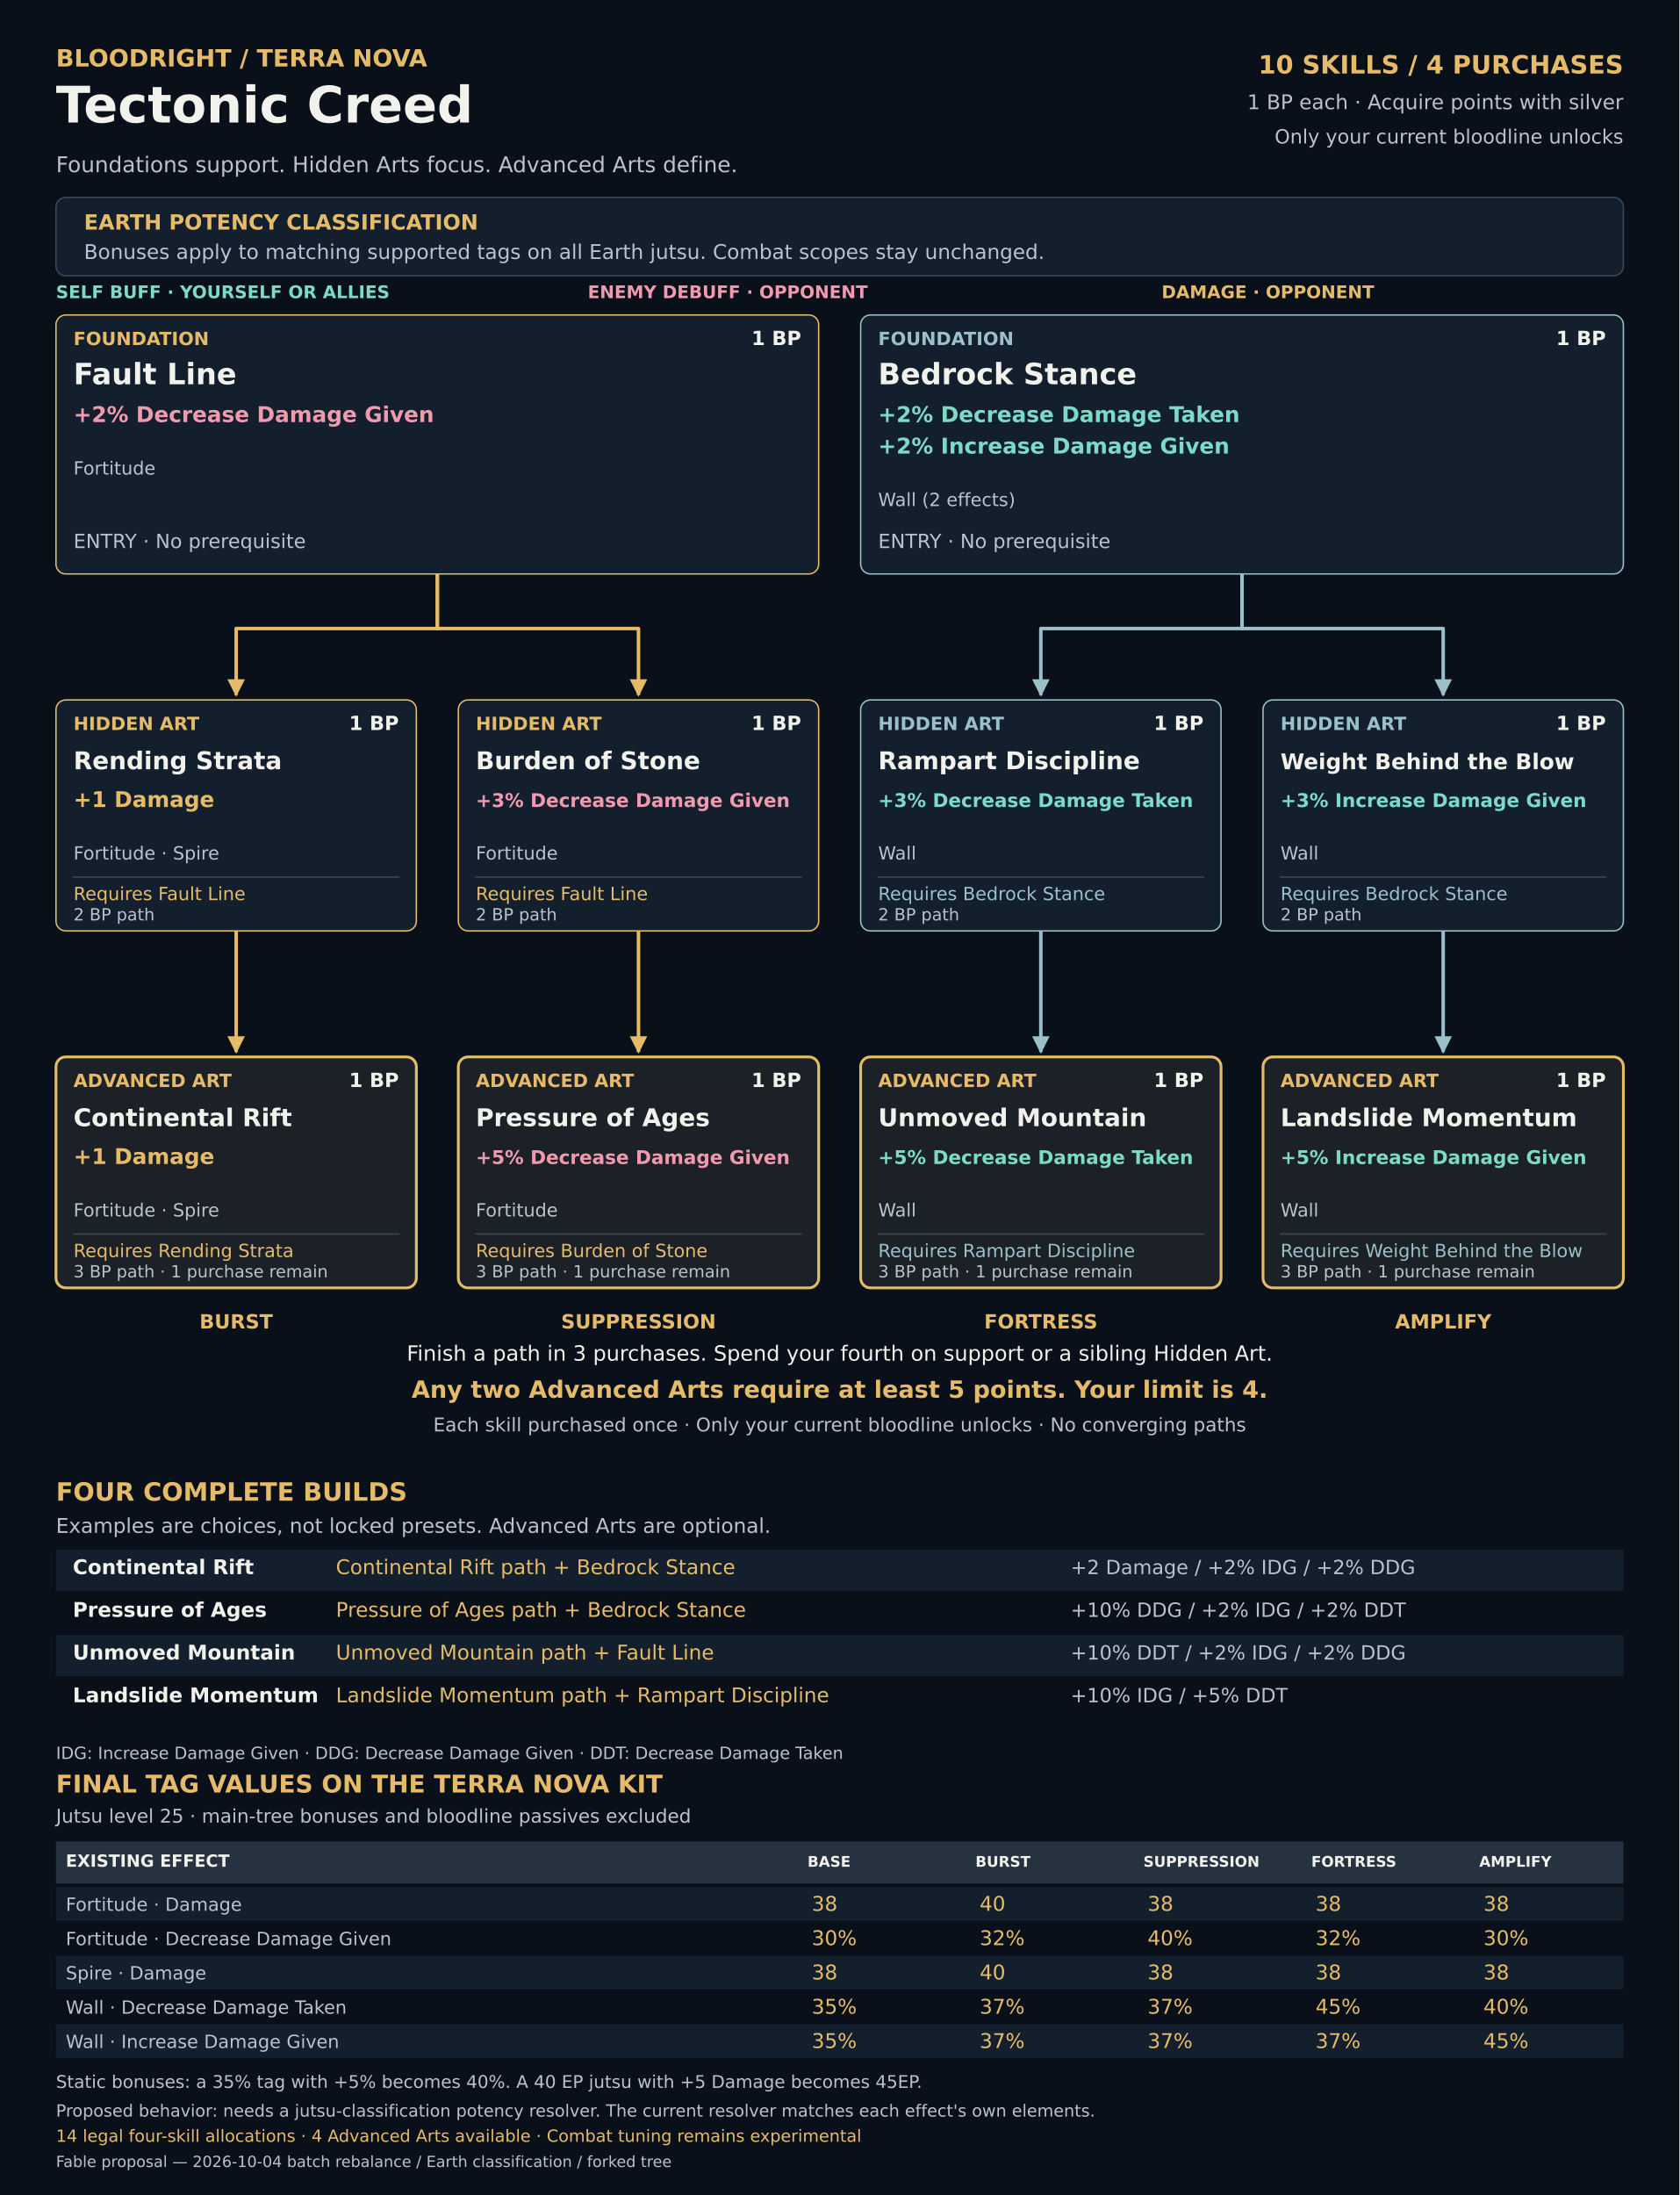
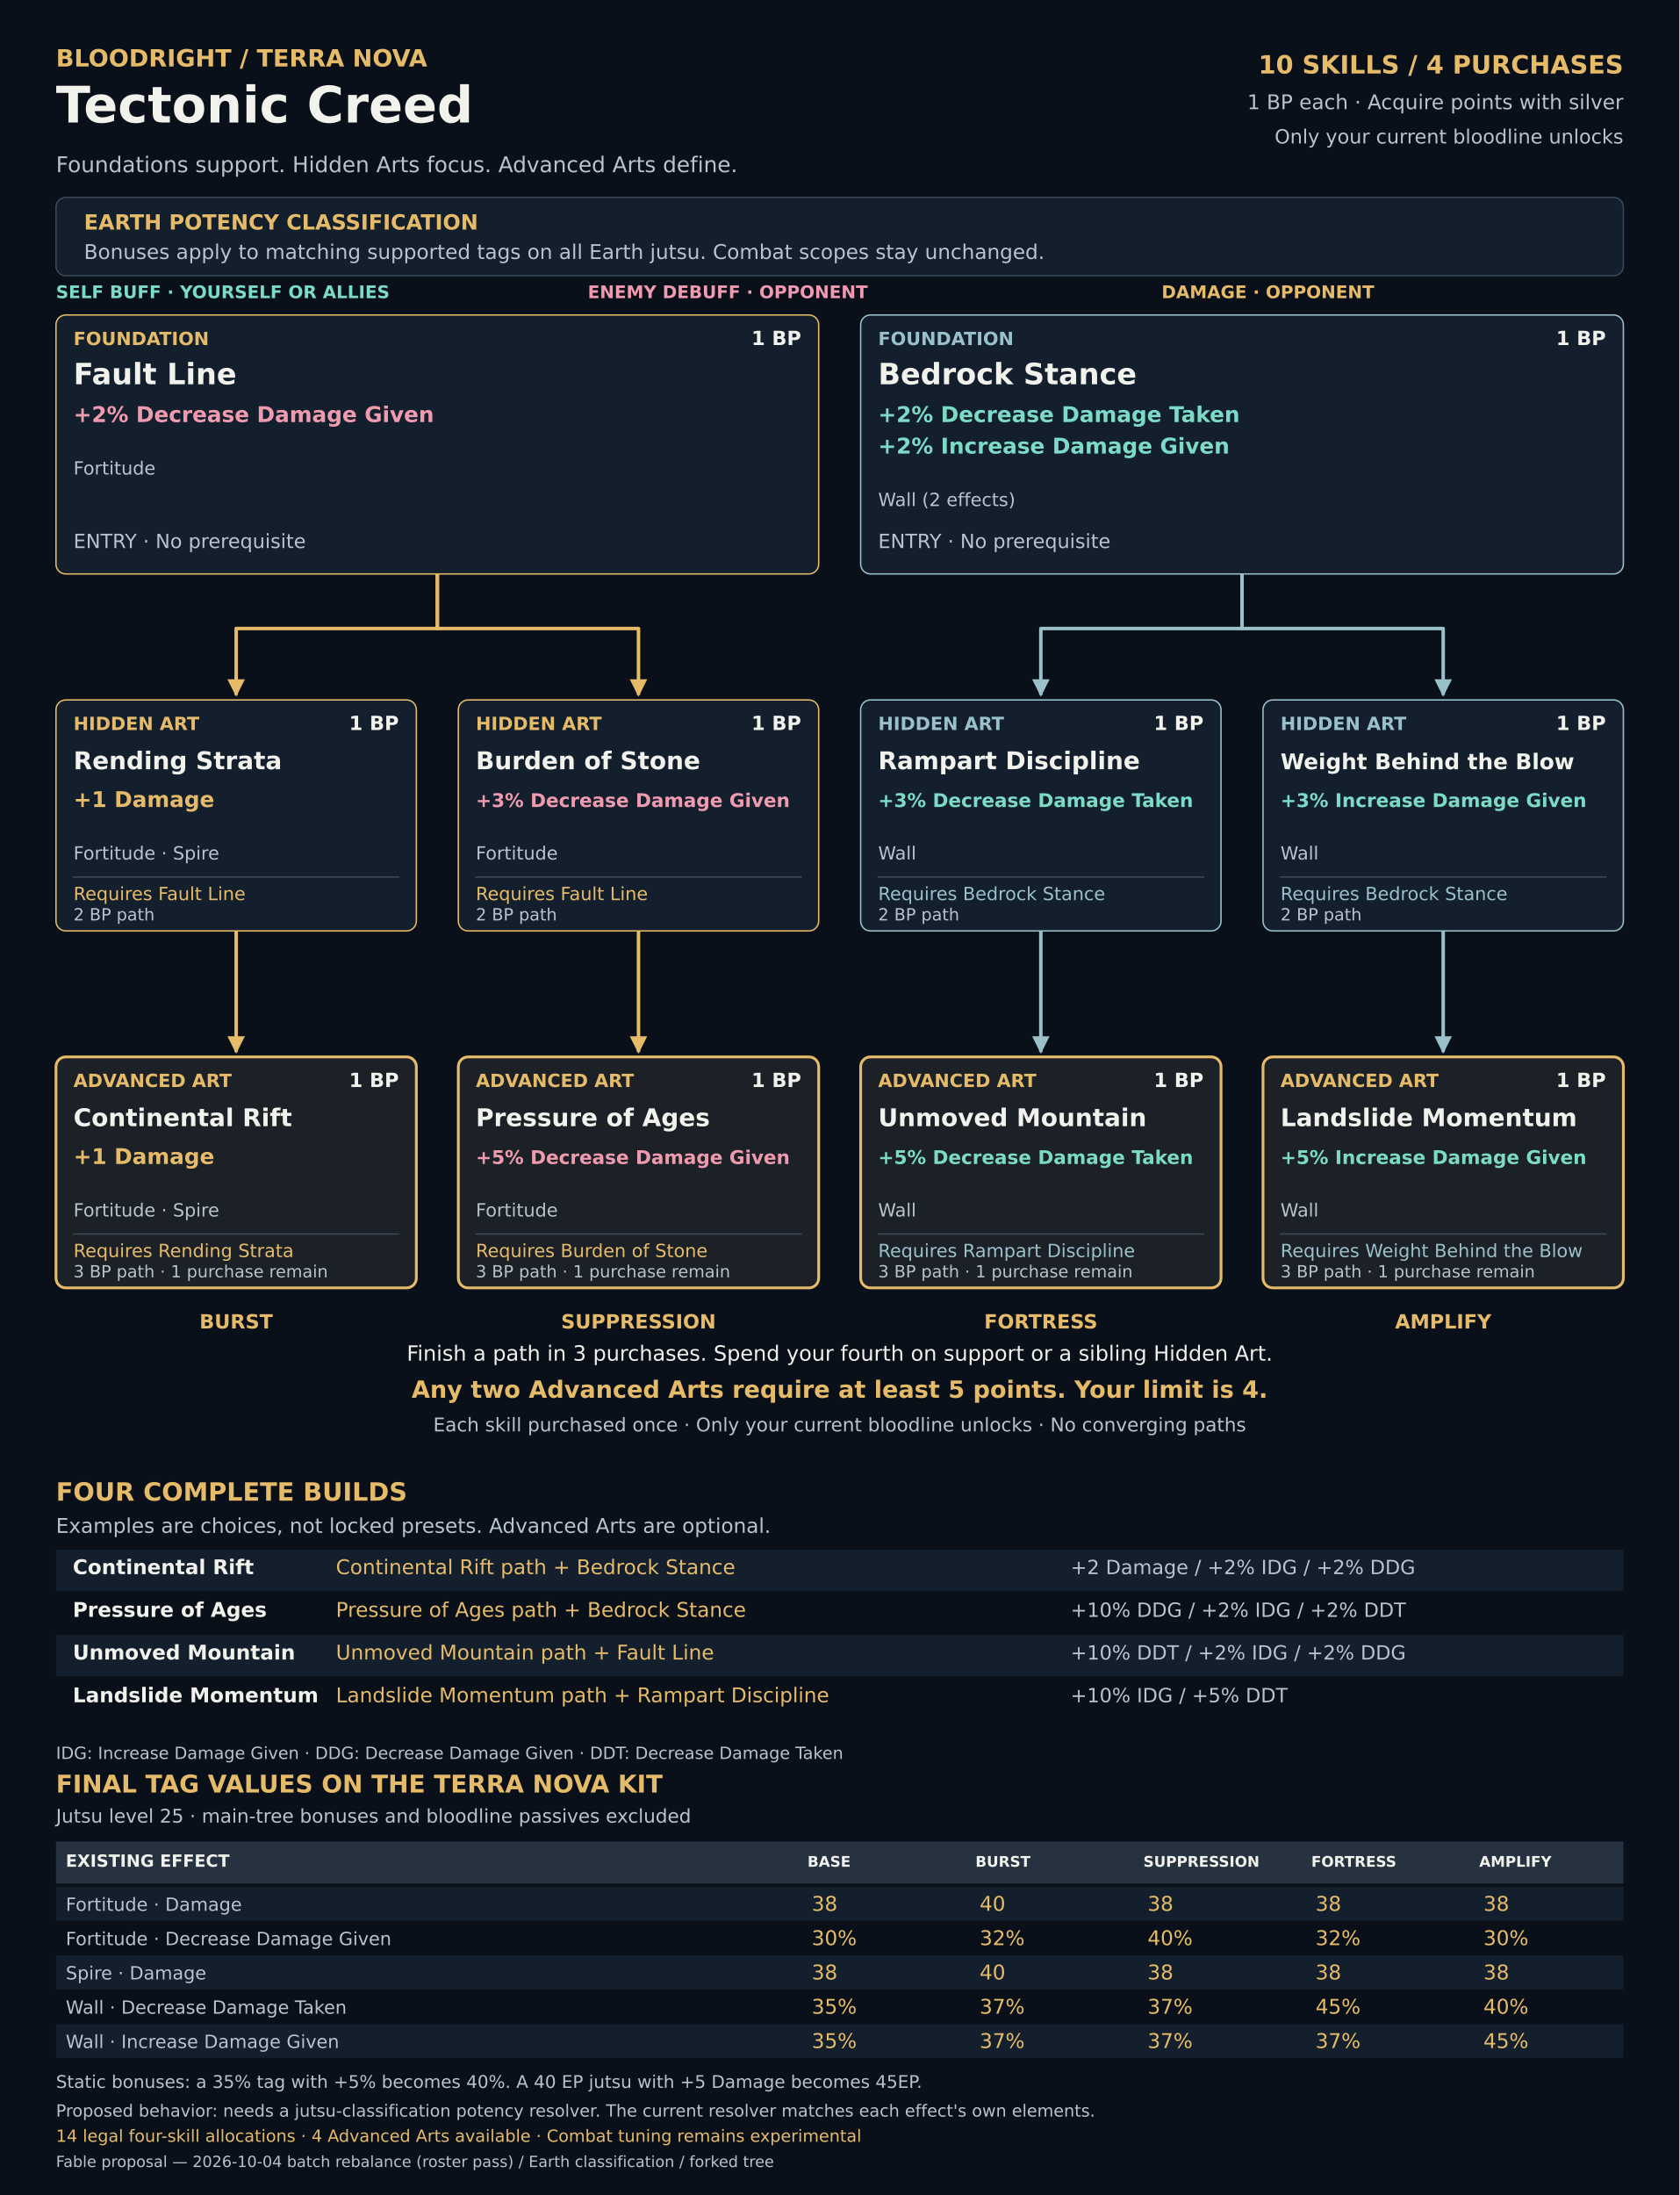
<svg xmlns="http://www.w3.org/2000/svg" width="2400" height="3136" viewBox="0 0 2400 3136" role="img" aria-labelledby="title desc">
  <defs>
    <marker id="arrow-0" viewBox="0 0 10 10" refX="9" refY="5" markerWidth="5" markerHeight="5" orient="auto">
      <path d="M0 0L10 5L0 10Z" fill="#e5bb69" />
    </marker>
    <marker id="arrow-1" viewBox="0 0 10 10" refX="9" refY="5" markerWidth="5" markerHeight="5" orient="auto">
      <path d="M0 0L10 5L0 10Z" fill="#9ac1ca" />
    </marker>
    <marker id="arrow-2" viewBox="0 0 10 10" refX="9" refY="5" markerWidth="5" markerHeight="5" orient="auto">
      <path d="M0 0L10 5L0 10Z" fill="#b8d98d" />
    </marker>
    <marker id="arrow-3" viewBox="0 0 10 10" refX="9" refY="5" markerWidth="5" markerHeight="5" orient="auto">
      <path d="M0 0L10 5L0 10Z" fill="#d9a6e0" />
    </marker>
  </defs>
  <g font-family="DejaVu Sans, sans-serif">
    <rect x="0" y="0" width="2400" height="3136" rx="0" fill="#0a101a" />
    <text x="80" y="95" font-size="34" font-weight="700" fill="#e5bb69" text-anchor="start">BLOODRIGHT / TERRA NOVA</text>
    <text x="80" y="175" font-size="72" font-weight="700" fill="#f2f2ed" text-anchor="start">Tectonic Creed</text>
    <text x="80" y="246" font-size="31" font-weight="400" fill="#b8c4cc" text-anchor="start">Foundations support. Hidden Arts focus. Advanced Arts define.</text>
    <text x="2320" y="105" font-size="36" font-weight="700" fill="#e5bb69" text-anchor="end">10 SKILLS  /  4 PURCHASES</text>
    <text x="2320" y="156" font-size="29" font-weight="400" fill="#b8c4cc" text-anchor="end">1 BP each · Acquire points with silver</text>
    <text x="2320" y="205" font-size="28" font-weight="400" fill="#b8c4cc" text-anchor="end">Only your current bloodline unlocks</text>
    <rect x="80" y="282" width="2240" height="112" rx="14" fill="#131f2c" stroke="#394858" stroke-width="2" />
    <text x="120" y="328" font-size="30" font-weight="700" fill="#e5bb69" text-anchor="start">EARTH POTENCY CLASSIFICATION</text>
    <text x="120" y="370" font-size="29" font-weight="400" fill="#b8c4cc" text-anchor="start">Bonuses apply to matching supported tags on all Earth jutsu. Combat scopes stay unchanged.</text>
    <text x="80" y="426" font-size="25" font-weight="700" fill="#7cdbc7" text-anchor="start">SELF BUFF · YOURSELF OR ALLIES</text>
    <text x="840" y="426" font-size="25" font-weight="700" fill="#f09aaf" text-anchor="start">ENEMY DEBUFF · OPPONENT</text>
    <text x="1660" y="426" font-size="25" font-weight="700" fill="#e5bb69" text-anchor="start">DAMAGE · OPPONENT</text>
    <path id="edge-02-03" data-from="02" data-to="03" d="M337.5 1330 V1503" fill="none" stroke="#e5bb69" stroke-width="5" stroke-linejoin="round" marker-end="url(#arrow-0)" />
    <path id="edge-04-05" data-from="04" data-to="05" d="M912.5 1330 V1503" fill="none" stroke="#e5bb69" stroke-width="5" stroke-linejoin="round" marker-end="url(#arrow-0)" />
    <path id="edge-01-02" data-from="01" data-to="02" d="M625 820 V898 H337.5 V993" fill="none" stroke="#e5bb69" stroke-width="5" stroke-linejoin="round" marker-end="url(#arrow-0)" />
    <path id="edge-01-04" data-from="01" data-to="04" d="M625 820 V898 H912.5 V993" fill="none" stroke="#e5bb69" stroke-width="5" stroke-linejoin="round" marker-end="url(#arrow-0)" />
    <path id="edge-07-08" data-from="07" data-to="08" d="M1487.5 1330 V1503" fill="none" stroke="#9ac1ca" stroke-width="5" stroke-linejoin="round" marker-end="url(#arrow-1)" />
    <path id="edge-09-10" data-from="09" data-to="10" d="M2062.5 1330 V1503" fill="none" stroke="#9ac1ca" stroke-width="5" stroke-linejoin="round" marker-end="url(#arrow-1)" />
    <path id="edge-06-07" data-from="06" data-to="07" d="M1775 820 V898 H1487.5 V993" fill="none" stroke="#9ac1ca" stroke-width="5" stroke-linejoin="round" marker-end="url(#arrow-1)" />
    <path id="edge-06-09" data-from="06" data-to="09" d="M1775 820 V898 H2062.5 V993" fill="none" stroke="#9ac1ca" stroke-width="5" stroke-linejoin="round" marker-end="url(#arrow-1)" />
    <g id="node-01" data-cost="1" data-prerequisites="" data-potency-classification="Earth">
      <rect x="80" y="450" width="1090" height="370" rx="14" fill="#131f2c" stroke="#e5bb69" stroke-width="2" />
      <text x="105.0" y="493" font-size="26" font-weight="700" fill="#e5bb69" text-anchor="start">FOUNDATION</text>
      <text x="1145.0" y="493" font-size="28" font-weight="700" fill="#f2f2ed" text-anchor="end">1 BP</text>
      <text x="105.0" y="549" font-size="42" font-weight="700" fill="#f2f2ed" text-anchor="start">Fault Line</text>
      <text x="105.0" y="603" font-size="31" font-weight="700" fill="#f09aaf" text-anchor="start">+2% Decrease Damage Given</text>
      <text x="105.0" y="678" font-size="26" font-weight="400" fill="#b8c4cc" text-anchor="start">Fortitude</text>
      <text x="105.0" y="783" font-size="28" font-weight="400" fill="#b8c4cc" text-anchor="start">ENTRY · No prerequisite</text>
    </g>
    <g id="node-06" data-cost="1" data-prerequisites="" data-potency-classification="Earth">
      <rect x="1230" y="450" width="1090" height="370" rx="14" fill="#131f2c" stroke="#9ac1ca" stroke-width="2" />
      <text x="1255.0" y="493" font-size="26" font-weight="700" fill="#9ac1ca" text-anchor="start">FOUNDATION</text>
      <text x="2295.0" y="493" font-size="28" font-weight="700" fill="#f2f2ed" text-anchor="end">1 BP</text>
      <text x="1255.0" y="549" font-size="42" font-weight="700" fill="#f2f2ed" text-anchor="start">Bedrock Stance</text>
      <text x="1255.0" y="603" font-size="31" font-weight="700" fill="#7cdbc7" text-anchor="start">+2% Decrease Damage Taken</text>
      <text x="1255.0" y="648" font-size="31" font-weight="700" fill="#7cdbc7" text-anchor="start">+2% Increase Damage Given</text>
      <text x="1255.0" y="723" font-size="26" font-weight="400" fill="#b8c4cc" text-anchor="start">Wall (2 effects)</text>
      <text x="1255.0" y="783" font-size="28" font-weight="400" fill="#b8c4cc" text-anchor="start">ENTRY · No prerequisite</text>
    </g>
    <g id="node-02" data-cost="1" data-prerequisites="01" data-potency-classification="Earth">
      <rect x="80" y="1000" width="515" height="330" rx="14" fill="#131f2c" stroke="#e5bb69" stroke-width="2" />
      <text x="105.0" y="1043" font-size="26" font-weight="700" fill="#e5bb69" text-anchor="start">HIDDEN ART</text>
      <text x="570.0" y="1043" font-size="28" font-weight="700" fill="#f2f2ed" text-anchor="end">1 BP</text>
      <text x="105.0" y="1099" font-size="35" font-weight="700" fill="#f2f2ed" text-anchor="start">Rending Strata</text>
      <text x="105.0" y="1153" font-size="31" font-weight="700" fill="#e5bb69" text-anchor="start">+1 Damage</text>
      <text x="105.0" y="1228" font-size="26" font-weight="400" fill="#b8c4cc" text-anchor="start">Fortitude · Spire</text>
      <path d="M104 1253 L571 1253" fill="none" stroke="#394858" stroke-width="2" />
      <text x="105.0" y="1286" font-size="26" font-weight="400" fill="#e5bb69" text-anchor="start">Requires Fault Line</text>
      <text x="105.0" y="1315" font-size="24" font-weight="400" fill="#b8c4cc" text-anchor="start">2 BP path</text>
    </g>
    <g id="node-04" data-cost="1" data-prerequisites="01" data-potency-classification="Earth">
      <rect x="655" y="1000" width="515" height="330" rx="14" fill="#131f2c" stroke="#e5bb69" stroke-width="2" />
      <text x="680.0" y="1043" font-size="26" font-weight="700" fill="#e5bb69" text-anchor="start">HIDDEN ART</text>
      <text x="1145.0" y="1043" font-size="28" font-weight="700" fill="#f2f2ed" text-anchor="end">1 BP</text>
      <text x="680.0" y="1099" font-size="35" font-weight="700" fill="#f2f2ed" text-anchor="start">Burden of Stone</text>
      <text x="680.0" y="1153" font-size="27" font-weight="700" fill="#f09aaf" text-anchor="start">+3% Decrease Damage Given</text>
      <text x="680.0" y="1228" font-size="26" font-weight="400" fill="#b8c4cc" text-anchor="start">Fortitude</text>
      <path d="M679 1253 L1146 1253" fill="none" stroke="#394858" stroke-width="2" />
      <text x="680.0" y="1286" font-size="26" font-weight="400" fill="#e5bb69" text-anchor="start">Requires Fault Line</text>
      <text x="680.0" y="1315" font-size="24" font-weight="400" fill="#b8c4cc" text-anchor="start">2 BP path</text>
    </g>
    <g id="node-07" data-cost="1" data-prerequisites="06" data-potency-classification="Earth">
      <rect x="1230" y="1000" width="515" height="330" rx="14" fill="#131f2c" stroke="#9ac1ca" stroke-width="2" />
      <text x="1255.0" y="1043" font-size="26" font-weight="700" fill="#9ac1ca" text-anchor="start">HIDDEN ART</text>
      <text x="1720.0" y="1043" font-size="28" font-weight="700" fill="#f2f2ed" text-anchor="end">1 BP</text>
      <text x="1255.0" y="1099" font-size="35" font-weight="700" fill="#f2f2ed" text-anchor="start">Rampart Discipline</text>
      <text x="1255.0" y="1153" font-size="27" font-weight="700" fill="#7cdbc7" text-anchor="start">+3% Decrease Damage Taken</text>
      <text x="1255.0" y="1228" font-size="26" font-weight="400" fill="#b8c4cc" text-anchor="start">Wall</text>
      <path d="M1254 1253 L1721 1253" fill="none" stroke="#394858" stroke-width="2" />
      <text x="1255.0" y="1286" font-size="26" font-weight="400" fill="#9ac1ca" text-anchor="start">Requires Bedrock Stance</text>
      <text x="1255.0" y="1315" font-size="24" font-weight="400" fill="#b8c4cc" text-anchor="start">2 BP path</text>
    </g>
    <g id="node-09" data-cost="1" data-prerequisites="06" data-potency-classification="Earth">
      <rect x="1805" y="1000" width="515" height="330" rx="14" fill="#131f2c" stroke="#9ac1ca" stroke-width="2" />
      <text x="1830.0" y="1043" font-size="26" font-weight="700" fill="#9ac1ca" text-anchor="start">HIDDEN ART</text>
      <text x="2295.0" y="1043" font-size="28" font-weight="700" fill="#f2f2ed" text-anchor="end">1 BP</text>
      <text x="1830.0" y="1099" font-size="31" font-weight="700" fill="#f2f2ed" text-anchor="start">Weight Behind the Blow</text>
      <text x="1830.0" y="1153" font-size="27" font-weight="700" fill="#7cdbc7" text-anchor="start">+3% Increase Damage Given</text>
      <text x="1830.0" y="1228" font-size="26" font-weight="400" fill="#b8c4cc" text-anchor="start">Wall</text>
      <path d="M1829 1253 L2296 1253" fill="none" stroke="#394858" stroke-width="2" />
      <text x="1830.0" y="1286" font-size="26" font-weight="400" fill="#9ac1ca" text-anchor="start">Requires Bedrock Stance</text>
      <text x="1830.0" y="1315" font-size="24" font-weight="400" fill="#b8c4cc" text-anchor="start">2 BP path</text>
    </g>
    <g id="node-03" data-cost="1" data-prerequisites="02" data-potency-classification="Earth">
      <rect x="80" y="1510" width="515" height="330" rx="14" fill="#1c2027" stroke="#e5bb69" stroke-width="4" />
      <text x="105.0" y="1553" font-size="26" font-weight="700" fill="#e5bb69" text-anchor="start">ADVANCED ART</text>
      <text x="570.0" y="1553" font-size="28" font-weight="700" fill="#f2f2ed" text-anchor="end">1 BP</text>
      <text x="105.0" y="1609" font-size="35" font-weight="700" fill="#f2f2ed" text-anchor="start">Continental Rift</text>
      <text x="105.0" y="1663" font-size="31" font-weight="700" fill="#e5bb69" text-anchor="start">+1 Damage</text>
      <text x="105.0" y="1738" font-size="26" font-weight="400" fill="#b8c4cc" text-anchor="start">Fortitude · Spire</text>
      <path d="M104 1763 L571 1763" fill="none" stroke="#394858" stroke-width="2" />
      <text x="105.0" y="1796" font-size="26" font-weight="400" fill="#e5bb69" text-anchor="start">Requires Rending Strata</text>
      <text x="105.0" y="1825" font-size="24" font-weight="400" fill="#b8c4cc" text-anchor="start">3 BP path · 1 purchase remain</text>
    </g>
    <g id="node-05" data-cost="1" data-prerequisites="04" data-potency-classification="Earth">
      <rect x="655" y="1510" width="515" height="330" rx="14" fill="#1c2027" stroke="#e5bb69" stroke-width="4" />
      <text x="680.0" y="1553" font-size="26" font-weight="700" fill="#e5bb69" text-anchor="start">ADVANCED ART</text>
      <text x="1145.0" y="1553" font-size="28" font-weight="700" fill="#f2f2ed" text-anchor="end">1 BP</text>
      <text x="680.0" y="1609" font-size="35" font-weight="700" fill="#f2f2ed" text-anchor="start">Pressure of Ages</text>
      <text x="680.0" y="1663" font-size="27" font-weight="700" fill="#f09aaf" text-anchor="start">+5% Decrease Damage Given</text>
      <text x="680.0" y="1738" font-size="26" font-weight="400" fill="#b8c4cc" text-anchor="start">Fortitude</text>
      <path d="M679 1763 L1146 1763" fill="none" stroke="#394858" stroke-width="2" />
      <text x="680.0" y="1796" font-size="26" font-weight="400" fill="#e5bb69" text-anchor="start">Requires Burden of Stone</text>
      <text x="680.0" y="1825" font-size="24" font-weight="400" fill="#b8c4cc" text-anchor="start">3 BP path · 1 purchase remain</text>
    </g>
    <g id="node-08" data-cost="1" data-prerequisites="07" data-potency-classification="Earth">
      <rect x="1230" y="1510" width="515" height="330" rx="14" fill="#1c2027" stroke="#e5bb69" stroke-width="4" />
      <text x="1255.0" y="1553" font-size="26" font-weight="700" fill="#e5bb69" text-anchor="start">ADVANCED ART</text>
      <text x="1720.0" y="1553" font-size="28" font-weight="700" fill="#f2f2ed" text-anchor="end">1 BP</text>
      <text x="1255.0" y="1609" font-size="35" font-weight="700" fill="#f2f2ed" text-anchor="start">Unmoved Mountain</text>
      <text x="1255.0" y="1663" font-size="27" font-weight="700" fill="#7cdbc7" text-anchor="start">+5% Decrease Damage Taken</text>
      <text x="1255.0" y="1738" font-size="26" font-weight="400" fill="#b8c4cc" text-anchor="start">Wall</text>
      <path d="M1254 1763 L1721 1763" fill="none" stroke="#394858" stroke-width="2" />
      <text x="1255.0" y="1796" font-size="26" font-weight="400" fill="#9ac1ca" text-anchor="start">Requires Rampart Discipline</text>
      <text x="1255.0" y="1825" font-size="24" font-weight="400" fill="#b8c4cc" text-anchor="start">3 BP path · 1 purchase remain</text>
    </g>
    <g id="node-10" data-cost="1" data-prerequisites="09" data-potency-classification="Earth">
      <rect x="1805" y="1510" width="515" height="330" rx="14" fill="#1c2027" stroke="#e5bb69" stroke-width="4" />
      <text x="1830.0" y="1553" font-size="26" font-weight="700" fill="#e5bb69" text-anchor="start">ADVANCED ART</text>
      <text x="2295.0" y="1553" font-size="28" font-weight="700" fill="#f2f2ed" text-anchor="end">1 BP</text>
      <text x="1830.0" y="1609" font-size="35" font-weight="700" fill="#f2f2ed" text-anchor="start">Landslide Momentum</text>
      <text x="1830.0" y="1663" font-size="27" font-weight="700" fill="#7cdbc7" text-anchor="start">+5% Increase Damage Given</text>
      <text x="1830.0" y="1738" font-size="26" font-weight="400" fill="#b8c4cc" text-anchor="start">Wall</text>
      <path d="M1829 1763 L2296 1763" fill="none" stroke="#394858" stroke-width="2" />
      <text x="1830.0" y="1796" font-size="26" font-weight="400" fill="#9ac1ca" text-anchor="start">Requires Weight Behind the Blow</text>
      <text x="1830.0" y="1825" font-size="24" font-weight="400" fill="#b8c4cc" text-anchor="start">3 BP path · 1 purchase remain</text>
    </g>
    <text x="337.5" y="1898" font-size="28" font-weight="700" fill="#e5bb69" text-anchor="middle">BURST</text>
    <text x="912.5" y="1898" font-size="28" font-weight="700" fill="#e5bb69" text-anchor="middle">SUPPRESSION</text>
    <text x="1487.5" y="1898" font-size="28" font-weight="700" fill="#e5bb69" text-anchor="middle">FORTRESS</text>
    <text x="2062.5" y="1898" font-size="28" font-weight="700" fill="#e5bb69" text-anchor="middle">AMPLIFY</text>
    <text x="1200.0" y="1944" font-size="30" font-weight="400" fill="#f2f2ed" text-anchor="middle">Finish a path in 3 purchases. Spend your fourth on support or a sibling Hidden Art.</text>
    <text x="1200.0" y="1997" font-size="34" font-weight="700" fill="#e5bb69" text-anchor="middle">Any two Advanced Arts require at least 5 points. Your limit is 4.</text>
    <text x="1200.0" y="2045" font-size="27" font-weight="400" fill="#b8c4cc" text-anchor="middle">Each skill purchased once · Only your current bloodline unlocks · No converging paths</text>
    <text x="80" y="2144" font-size="36" font-weight="700" fill="#e5bb69" text-anchor="start">FOUR COMPLETE BUILDS</text>
    <text x="80" y="2190" font-size="29" font-weight="400" fill="#b8c4cc" text-anchor="start">Examples are choices, not locked presets. Advanced Arts are optional.</text>
    <rect x="80" y="2214" width="2240" height="59" rx="0" fill="#131f2c" />
    <text x="104" y="2249" font-size="29" font-weight="700" fill="#f2f2ed" text-anchor="start">Continental Rift</text>
    <text x="480" y="2249" font-size="29" font-weight="400" fill="#e5bb69" text-anchor="start">Continental Rift path + Bedrock Stance</text>
    <text x="1530" y="2249" font-size="28" font-weight="400" fill="#b8c4cc" text-anchor="start">+2 Damage / +2% IDG / +2% DDG</text>
    <rect x="80" y="2275" width="2240" height="59" rx="0" fill="#0a101a" />
    <text x="104" y="2310" font-size="29" font-weight="700" fill="#f2f2ed" text-anchor="start">Pressure of Ages</text>
    <text x="480" y="2310" font-size="29" font-weight="400" fill="#e5bb69" text-anchor="start">Pressure of Ages path + Bedrock Stance</text>
    <text x="1530" y="2310" font-size="28" font-weight="400" fill="#b8c4cc" text-anchor="start">+10% DDG / +2% IDG / +2% DDT</text>
    <rect x="80" y="2336" width="2240" height="59" rx="0" fill="#131f2c" />
    <text x="104" y="2371" font-size="29" font-weight="700" fill="#f2f2ed" text-anchor="start">Unmoved Mountain</text>
    <text x="480" y="2371" font-size="29" font-weight="400" fill="#e5bb69" text-anchor="start">Unmoved Mountain path + Fault Line</text>
    <text x="1530" y="2371" font-size="28" font-weight="400" fill="#b8c4cc" text-anchor="start">+10% DDT / +2% IDG / +2% DDG</text>
    <rect x="80" y="2397" width="2240" height="59" rx="0" fill="#0a101a" />
    <text x="104" y="2432" font-size="29" font-weight="700" fill="#f2f2ed" text-anchor="start">Landslide Momentum</text>
    <text x="480" y="2432" font-size="29" font-weight="400" fill="#e5bb69" text-anchor="start">Landslide Momentum path + Rampart Discipline</text>
    <text x="1530" y="2432" font-size="28" font-weight="400" fill="#b8c4cc" text-anchor="start">+10% IDG / +5% DDT</text>
    <text x="80" y="2513" font-size="24" font-weight="400" fill="#b8c4cc" text-anchor="start">IDG: Increase Damage Given · DDG: Decrease Damage Given · DDT: Decrease Damage Taken</text>
    <text x="80" y="2561" font-size="35" font-weight="700" fill="#e5bb69" text-anchor="start">FINAL TAG VALUES ON THE TERRA NOVA KIT</text>
    <text x="80" y="2604" font-size="27" font-weight="400" fill="#b8c4cc" text-anchor="start">Jutsu level 25 · main-tree bonuses and bloodline passives excluded</text>
    <rect x="80" y="2631" width="2240" height="60" rx="0" fill="#263240" />
    <text x="94" y="2667" font-size="24" font-weight="700" fill="#f2f2ed" text-anchor="start">EXISTING EFFECT</text>
    <text x="1154.0" y="2667" font-size="21" font-weight="700" fill="#f2f2ed" text-anchor="start">BASE</text>
    <text x="1394.0" y="2667" font-size="21" font-weight="700" fill="#f2f2ed" text-anchor="start">BURST</text>
    <text x="1634.0" y="2667" font-size="21" font-weight="700" fill="#f2f2ed" text-anchor="start">SUPPRESSION</text>
    <text x="1874.0" y="2667" font-size="21" font-weight="700" fill="#f2f2ed" text-anchor="start">FORTRESS</text>
    <text x="2114.0" y="2667" font-size="21" font-weight="700" fill="#f2f2ed" text-anchor="start">AMPLIFY</text>
    <rect x="80" y="2696" width="2240" height="48" rx="0" fill="#131f2c" />
    <text x="94" y="2730" font-size="26" font-weight="400" fill="#b8c4cc" text-anchor="start">Fortitude · Damage</text>
    <text x="1160.0" y="2730" font-size="29" font-weight="400" fill="#e5bb69" text-anchor="start">38</text>
    <text x="1400.0" y="2730" font-size="29" font-weight="400" fill="#e5bb69" text-anchor="start">40</text>
    <text x="1640.0" y="2730" font-size="29" font-weight="400" fill="#e5bb69" text-anchor="start">38</text>
    <text x="1880.0" y="2730" font-size="29" font-weight="400" fill="#e5bb69" text-anchor="start">38</text>
    <text x="2120.0" y="2730" font-size="29" font-weight="400" fill="#e5bb69" text-anchor="start">38</text>
    <text x="94" y="2779" font-size="26" font-weight="400" fill="#b8c4cc" text-anchor="start">Fortitude · Decrease Damage Given</text>
    <text x="1160.0" y="2779" font-size="29" font-weight="400" fill="#e5bb69" text-anchor="start">30%</text>
    <text x="1400.0" y="2779" font-size="29" font-weight="400" fill="#e5bb69" text-anchor="start">32%</text>
    <text x="1640.0" y="2779" font-size="29" font-weight="400" fill="#e5bb69" text-anchor="start">40%</text>
    <text x="1880.0" y="2779" font-size="29" font-weight="400" fill="#e5bb69" text-anchor="start">32%</text>
    <text x="2120.0" y="2779" font-size="29" font-weight="400" fill="#e5bb69" text-anchor="start">30%</text>
    <rect x="80" y="2794" width="2240" height="48" rx="0" fill="#131f2c" />
    <text x="94" y="2828" font-size="26" font-weight="400" fill="#b8c4cc" text-anchor="start">Spire · Damage</text>
    <text x="1160.0" y="2828" font-size="29" font-weight="400" fill="#e5bb69" text-anchor="start">38</text>
    <text x="1400.0" y="2828" font-size="29" font-weight="400" fill="#e5bb69" text-anchor="start">40</text>
    <text x="1640.0" y="2828" font-size="29" font-weight="400" fill="#e5bb69" text-anchor="start">38</text>
    <text x="1880.0" y="2828" font-size="29" font-weight="400" fill="#e5bb69" text-anchor="start">38</text>
    <text x="2120.0" y="2828" font-size="29" font-weight="400" fill="#e5bb69" text-anchor="start">38</text>
    <text x="94" y="2877" font-size="26" font-weight="400" fill="#b8c4cc" text-anchor="start">Wall · Decrease Damage Taken</text>
    <text x="1160.0" y="2877" font-size="29" font-weight="400" fill="#e5bb69" text-anchor="start">35%</text>
    <text x="1400.0" y="2877" font-size="29" font-weight="400" fill="#e5bb69" text-anchor="start">37%</text>
    <text x="1640.0" y="2877" font-size="29" font-weight="400" fill="#e5bb69" text-anchor="start">37%</text>
    <text x="1880.0" y="2877" font-size="29" font-weight="400" fill="#e5bb69" text-anchor="start">45%</text>
    <text x="2120.0" y="2877" font-size="29" font-weight="400" fill="#e5bb69" text-anchor="start">40%</text>
    <rect x="80" y="2892" width="2240" height="48" rx="0" fill="#131f2c" />
    <text x="94" y="2926" font-size="26" font-weight="400" fill="#b8c4cc" text-anchor="start">Wall · Increase Damage Given</text>
    <text x="1160.0" y="2926" font-size="29" font-weight="400" fill="#e5bb69" text-anchor="start">35%</text>
    <text x="1400.0" y="2926" font-size="29" font-weight="400" fill="#e5bb69" text-anchor="start">37%</text>
    <text x="1640.0" y="2926" font-size="29" font-weight="400" fill="#e5bb69" text-anchor="start">37%</text>
    <text x="1880.0" y="2926" font-size="29" font-weight="400" fill="#e5bb69" text-anchor="start">37%</text>
    <text x="2120.0" y="2926" font-size="29" font-weight="400" fill="#e5bb69" text-anchor="start">45%</text>
    <text x="80" y="2983" font-size="25" font-weight="400" fill="#b8c4cc" text-anchor="start">Static bonuses: a 35% tag with +5% becomes 40%. A 40 EP jutsu with +5 Damage becomes 45EP.</text>
    <text x="80" y="3024" font-size="24" font-weight="400" fill="#b8c4cc" text-anchor="start">Proposed behavior: needs a jutsu-classification potency resolver. The current resolver matches each effect's own elements.</text>
    <text x="80" y="3060" font-size="24" font-weight="400" fill="#e5bb69" text-anchor="start">14 legal four-skill allocations · 4 Advanced Arts available · Combat tuning remains experimental</text>
-     <text x="80" y="3096" font-size="22" font-weight="400" fill="#b8c4cc" text-anchor="start">Fable proposal — 2026-10-04 batch rebalance / Earth classification / forked tree</text>
+     <text x="80" y="3096" font-size="22" font-weight="400" fill="#b8c4cc" text-anchor="start">Fable proposal — 2026-10-04 batch rebalance (roster pass) / Earth classification / forked tree</text>
  </g>
</svg>
